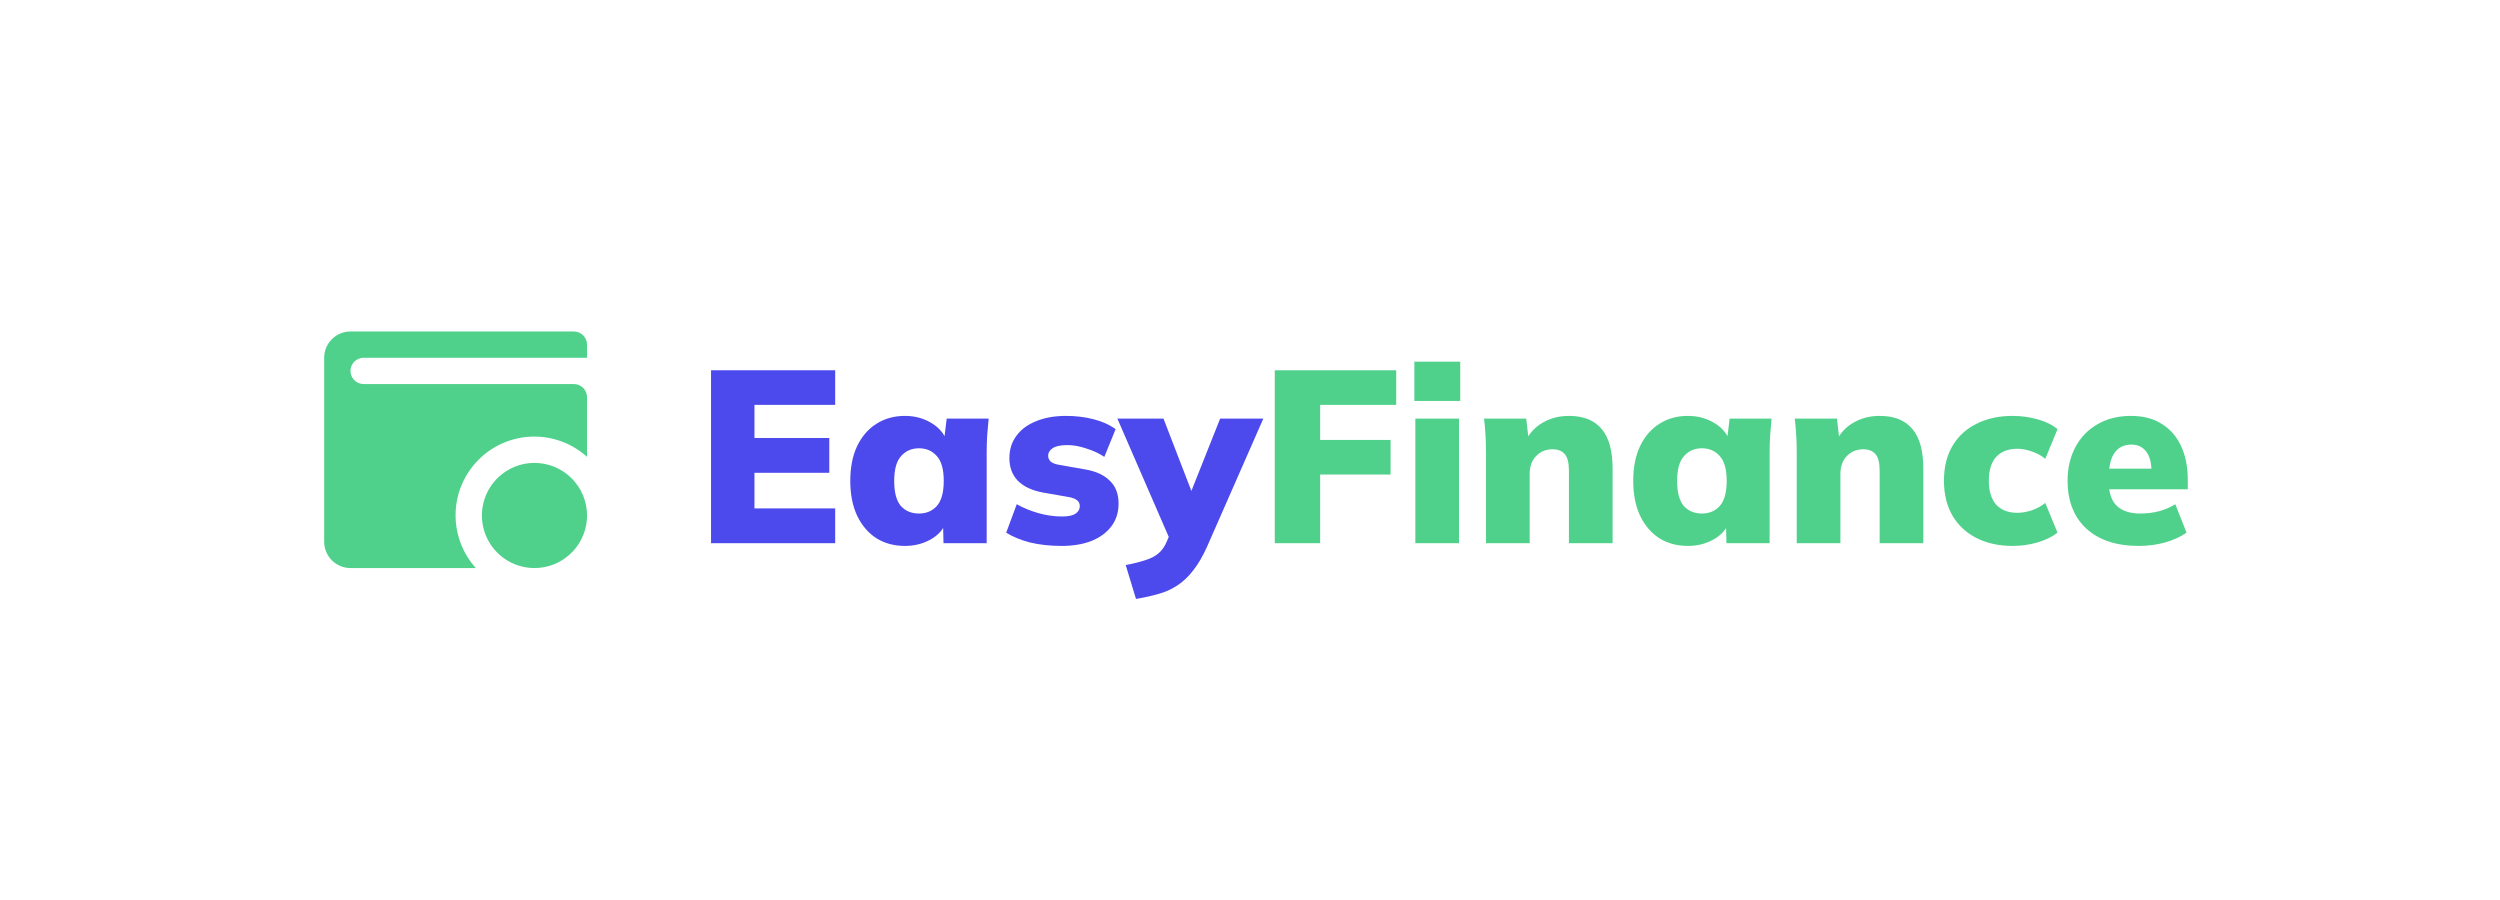
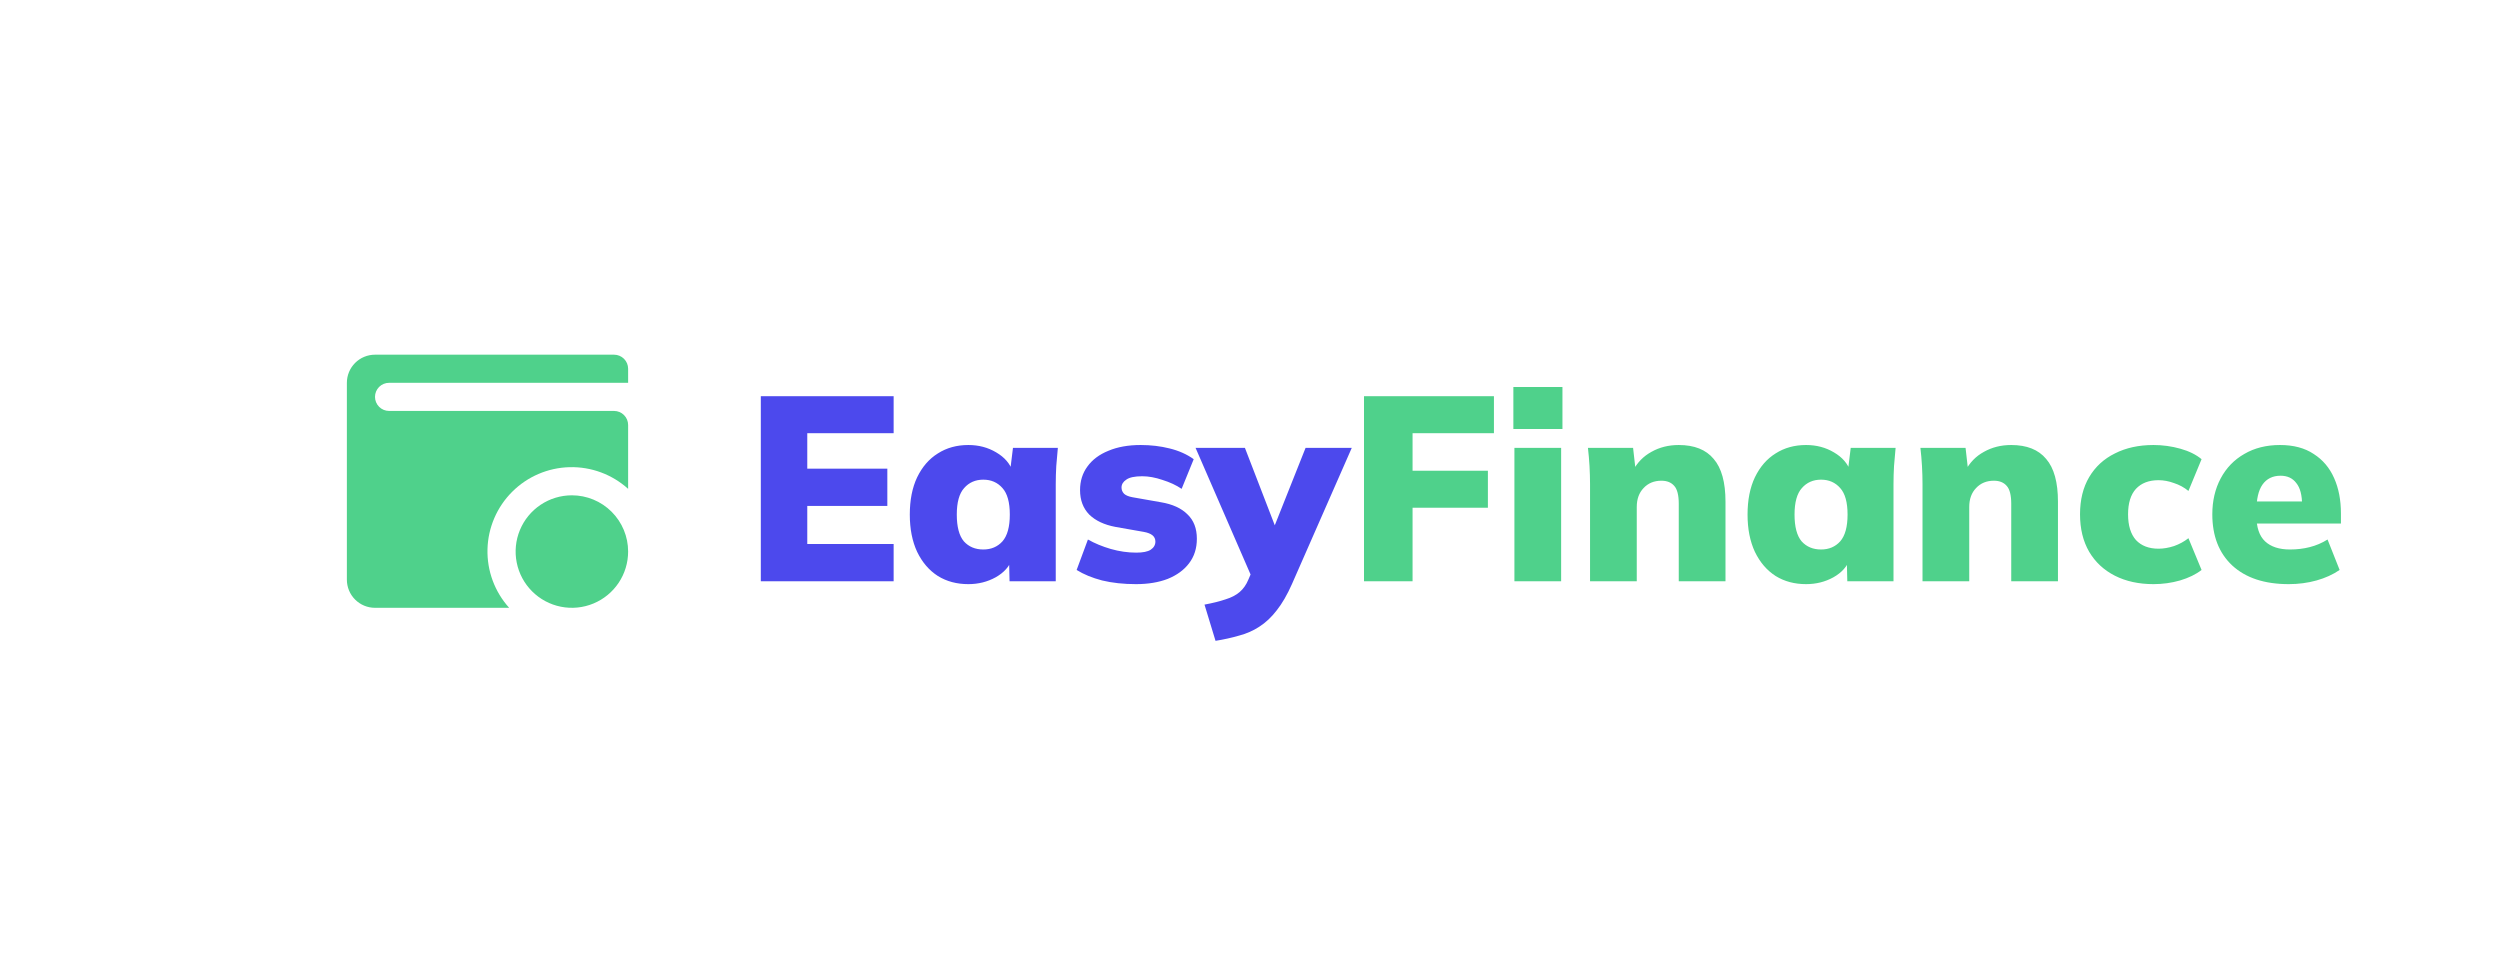
- <svg xmlns="http://www.w3.org/2000/svg" width="214" height="77" viewBox="0 0 214 77" fill="none">
+ <svg xmlns="http://www.w3.org/2000/svg" width="200" height="77" viewBox="0 0 200 77" fill="none">
  <path d="M0.5 9C0.5 4.029 4.529 0 9.5 0H204.5C209.471 0 213.5 4.029 213.5 9V68C213.5 72.971 209.471 77 204.5 77H9.5C4.529 77 0.5 72.971 0.5 68V9Z" fill="transparent" />
  <path d="M50.25 44.125C50.25 45.015 49.986 45.885 49.492 46.625C48.997 47.365 48.294 47.942 47.472 48.282C46.65 48.623 45.745 48.712 44.872 48.538C43.999 48.365 43.197 47.936 42.568 47.307C41.939 46.678 41.51 45.876 41.337 45.003C41.163 44.13 41.252 43.225 41.593 42.403C41.933 41.581 42.51 40.878 43.25 40.383C43.99 39.889 44.86 39.625 45.75 39.625C46.944 39.625 48.088 40.099 48.932 40.943C49.776 41.787 50.25 42.931 50.25 44.125ZM49.125 28.375H30C29.403 28.375 28.831 28.612 28.409 29.034C27.987 29.456 27.75 30.028 27.75 30.625V46.375C27.75 46.972 27.987 47.544 28.409 47.966C28.831 48.388 29.403 48.625 30 48.625H40.733C39.575 47.343 38.955 45.665 38.999 43.938C39.043 42.211 39.749 40.567 40.971 39.346C42.192 38.124 43.836 37.418 45.563 37.374C47.29 37.33 48.968 37.95 50.25 39.108V34C50.25 33.702 50.132 33.416 49.92 33.205C49.709 32.993 49.423 32.875 49.125 32.875H31.125C30.827 32.875 30.541 32.757 30.329 32.545C30.119 32.334 30 32.048 30 31.75C30 31.452 30.119 31.166 30.329 30.954C30.541 30.744 30.827 30.625 31.125 30.625H50.25V29.5C50.25 29.202 50.132 28.916 49.92 28.704C49.709 28.494 49.423 28.375 49.125 28.375Z" fill="#4FD18B" />
  <path d="M60.865 46.5V31.695H71.491V34.656H64.582V37.491H70.987V40.473H64.582V43.518H71.491V46.5H60.865ZM77.467 46.731C76.543 46.731 75.731 46.514 75.031 46.08C74.331 45.632 73.778 44.988 73.372 44.148C72.98 43.308 72.784 42.314 72.784 41.166C72.784 40.004 72.98 39.01 73.372 38.184C73.778 37.344 74.331 36.707 75.031 36.273C75.731 35.825 76.543 35.601 77.467 35.601C78.293 35.601 79.035 35.797 79.693 36.189C80.365 36.581 80.806 37.092 81.016 37.722H80.806L81.037 35.832H84.628C84.586 36.308 84.544 36.791 84.502 37.281C84.474 37.771 84.46 38.254 84.46 38.73V46.5H80.764L80.722 44.694H80.974C80.764 45.31 80.323 45.807 79.651 46.185C78.993 46.549 78.265 46.731 77.467 46.731ZM78.664 43.959C79.294 43.959 79.805 43.742 80.197 43.308C80.589 42.86 80.785 42.146 80.785 41.166C80.785 40.186 80.589 39.479 80.197 39.045C79.805 38.597 79.294 38.373 78.664 38.373C78.034 38.373 77.523 38.597 77.131 39.045C76.739 39.479 76.543 40.186 76.543 41.166C76.543 42.146 76.732 42.86 77.11 43.308C77.502 43.742 78.02 43.959 78.664 43.959ZM90.877 46.731C89.883 46.731 88.98 46.633 88.168 46.437C87.37 46.227 86.691 45.947 86.131 45.597L87.034 43.161C87.58 43.469 88.189 43.721 88.861 43.917C89.547 44.113 90.226 44.211 90.898 44.211C91.43 44.211 91.815 44.134 92.053 43.98C92.305 43.812 92.431 43.595 92.431 43.329C92.431 43.119 92.354 42.951 92.2 42.825C92.046 42.699 91.815 42.608 91.507 42.552L89.239 42.153C88.343 41.985 87.643 41.656 87.139 41.166C86.649 40.662 86.404 40.011 86.404 39.213C86.404 38.485 86.6 37.855 86.992 37.323C87.384 36.777 87.944 36.357 88.672 36.063C89.4 35.755 90.261 35.601 91.255 35.601C92.067 35.601 92.837 35.692 93.565 35.874C94.307 36.056 94.951 36.343 95.497 36.735L94.531 39.108C94.097 38.814 93.586 38.576 92.998 38.394C92.424 38.198 91.885 38.1 91.381 38.1C90.779 38.1 90.352 38.191 90.1 38.373C89.848 38.541 89.722 38.751 89.722 39.003C89.722 39.199 89.792 39.367 89.932 39.507C90.072 39.633 90.296 39.724 90.604 39.78L92.872 40.179C93.796 40.333 94.503 40.655 94.993 41.145C95.497 41.621 95.749 42.272 95.749 43.098C95.749 43.868 95.539 44.526 95.119 45.072C94.713 45.604 94.146 46.017 93.418 46.311C92.69 46.591 91.843 46.731 90.877 46.731ZM97.242 51.267L96.36 48.369C97.032 48.243 97.592 48.103 98.04 47.949C98.502 47.809 98.88 47.613 99.174 47.361C99.468 47.109 99.699 46.78 99.867 46.374L100.392 45.156L100.308 46.563L95.646 35.832H99.594L102.324 42.909H101.631L104.445 35.832H108.141L103.353 46.731C102.975 47.585 102.569 48.285 102.135 48.831C101.715 49.377 101.253 49.811 100.749 50.133C100.259 50.455 99.72 50.693 99.132 50.847C98.558 51.015 97.928 51.155 97.242 51.267Z" fill="#4C49ED" />
  <path d="M109.12 46.5V31.695H119.515V34.656H113.005V37.659H119.032V40.62H113.005V46.5H109.12ZM121.153 46.5V35.832H124.891V46.5H121.153ZM121.069 34.32V30.96H124.996V34.32H121.069ZM127.203 46.5V38.73C127.203 38.254 127.189 37.771 127.161 37.281C127.133 36.791 127.091 36.308 127.035 35.832H130.647L130.857 37.68H130.626C130.976 37.008 131.473 36.497 132.117 36.147C132.761 35.783 133.489 35.601 134.301 35.601C135.547 35.601 136.478 35.972 137.094 36.714C137.724 37.442 138.039 38.583 138.039 40.137V46.5H134.301V40.305C134.301 39.619 134.182 39.143 133.944 38.877C133.706 38.597 133.363 38.457 132.915 38.457C132.327 38.457 131.851 38.653 131.487 39.045C131.123 39.423 130.941 39.927 130.941 40.557V46.5H127.203ZM144.487 46.731C143.563 46.731 142.751 46.514 142.051 46.08C141.351 45.632 140.798 44.988 140.392 44.148C140 43.308 139.804 42.314 139.804 41.166C139.804 40.004 140 39.01 140.392 38.184C140.798 37.344 141.351 36.707 142.051 36.273C142.751 35.825 143.563 35.601 144.487 35.601C145.313 35.601 146.055 35.797 146.713 36.189C147.385 36.581 147.826 37.092 148.036 37.722H147.826L148.057 35.832H151.648C151.606 36.308 151.564 36.791 151.522 37.281C151.494 37.771 151.48 38.254 151.48 38.73V46.5H147.784L147.742 44.694H147.994C147.784 45.31 147.343 45.807 146.671 46.185C146.013 46.549 145.285 46.731 144.487 46.731ZM145.684 43.959C146.314 43.959 146.825 43.742 147.217 43.308C147.609 42.86 147.805 42.146 147.805 41.166C147.805 40.186 147.609 39.479 147.217 39.045C146.825 38.597 146.314 38.373 145.684 38.373C145.054 38.373 144.543 38.597 144.151 39.045C143.759 39.479 143.563 40.186 143.563 41.166C143.563 42.146 143.752 42.86 144.13 43.308C144.522 43.742 145.04 43.959 145.684 43.959ZM153.801 46.5V38.73C153.801 38.254 153.787 37.771 153.759 37.281C153.731 36.791 153.689 36.308 153.633 35.832H157.245L157.455 37.68H157.224C157.574 37.008 158.071 36.497 158.715 36.147C159.359 35.783 160.087 35.601 160.899 35.601C162.145 35.601 163.076 35.972 163.692 36.714C164.322 37.442 164.637 38.583 164.637 40.137V46.5H160.899V40.305C160.899 39.619 160.78 39.143 160.542 38.877C160.304 38.597 159.961 38.457 159.513 38.457C158.925 38.457 158.449 38.653 158.085 39.045C157.721 39.423 157.539 39.927 157.539 40.557V46.5H153.801ZM172.282 46.731C171.106 46.731 170.077 46.507 169.195 46.059C168.313 45.611 167.627 44.974 167.137 44.148C166.647 43.308 166.402 42.307 166.402 41.145C166.402 39.983 166.647 38.989 167.137 38.163C167.627 37.337 168.313 36.707 169.195 36.273C170.077 35.825 171.106 35.601 172.282 35.601C173.01 35.601 173.724 35.699 174.424 35.895C175.124 36.091 175.691 36.371 176.125 36.735L175.075 39.276C174.739 38.996 174.354 38.786 173.92 38.646C173.5 38.492 173.087 38.415 172.681 38.415C171.911 38.415 171.309 38.646 170.875 39.108C170.455 39.57 170.245 40.249 170.245 41.145C170.245 42.041 170.455 42.727 170.875 43.203C171.309 43.665 171.911 43.896 172.681 43.896C173.073 43.896 173.486 43.826 173.92 43.686C174.354 43.532 174.739 43.322 175.075 43.056L176.125 45.597C175.677 45.947 175.103 46.227 174.403 46.437C173.717 46.633 173.01 46.731 172.282 46.731ZM183.096 46.731C181.164 46.731 179.659 46.234 178.581 45.24C177.517 44.246 176.985 42.881 176.985 41.145C176.985 40.067 177.209 39.108 177.657 38.268C178.105 37.428 178.735 36.777 179.547 36.315C180.359 35.839 181.311 35.601 182.403 35.601C183.481 35.601 184.377 35.839 185.091 36.315C185.819 36.777 186.365 37.421 186.729 38.247C187.093 39.059 187.275 40.004 187.275 41.082V41.88H180.114V40.116H184.524L184.167 40.41C184.167 39.612 184.013 39.024 183.705 38.646C183.411 38.254 182.991 38.058 182.445 38.058C181.815 38.058 181.332 38.296 180.996 38.772C180.674 39.234 180.513 39.934 180.513 40.872V41.25C180.513 42.188 180.744 42.874 181.206 43.308C181.668 43.742 182.333 43.959 183.201 43.959C183.761 43.959 184.286 43.896 184.776 43.77C185.28 43.644 185.756 43.441 186.204 43.161L187.17 45.597C186.638 45.961 186.022 46.241 185.322 46.437C184.622 46.633 183.88 46.731 183.096 46.731Z" fill="#4FD18B" />
</svg>
